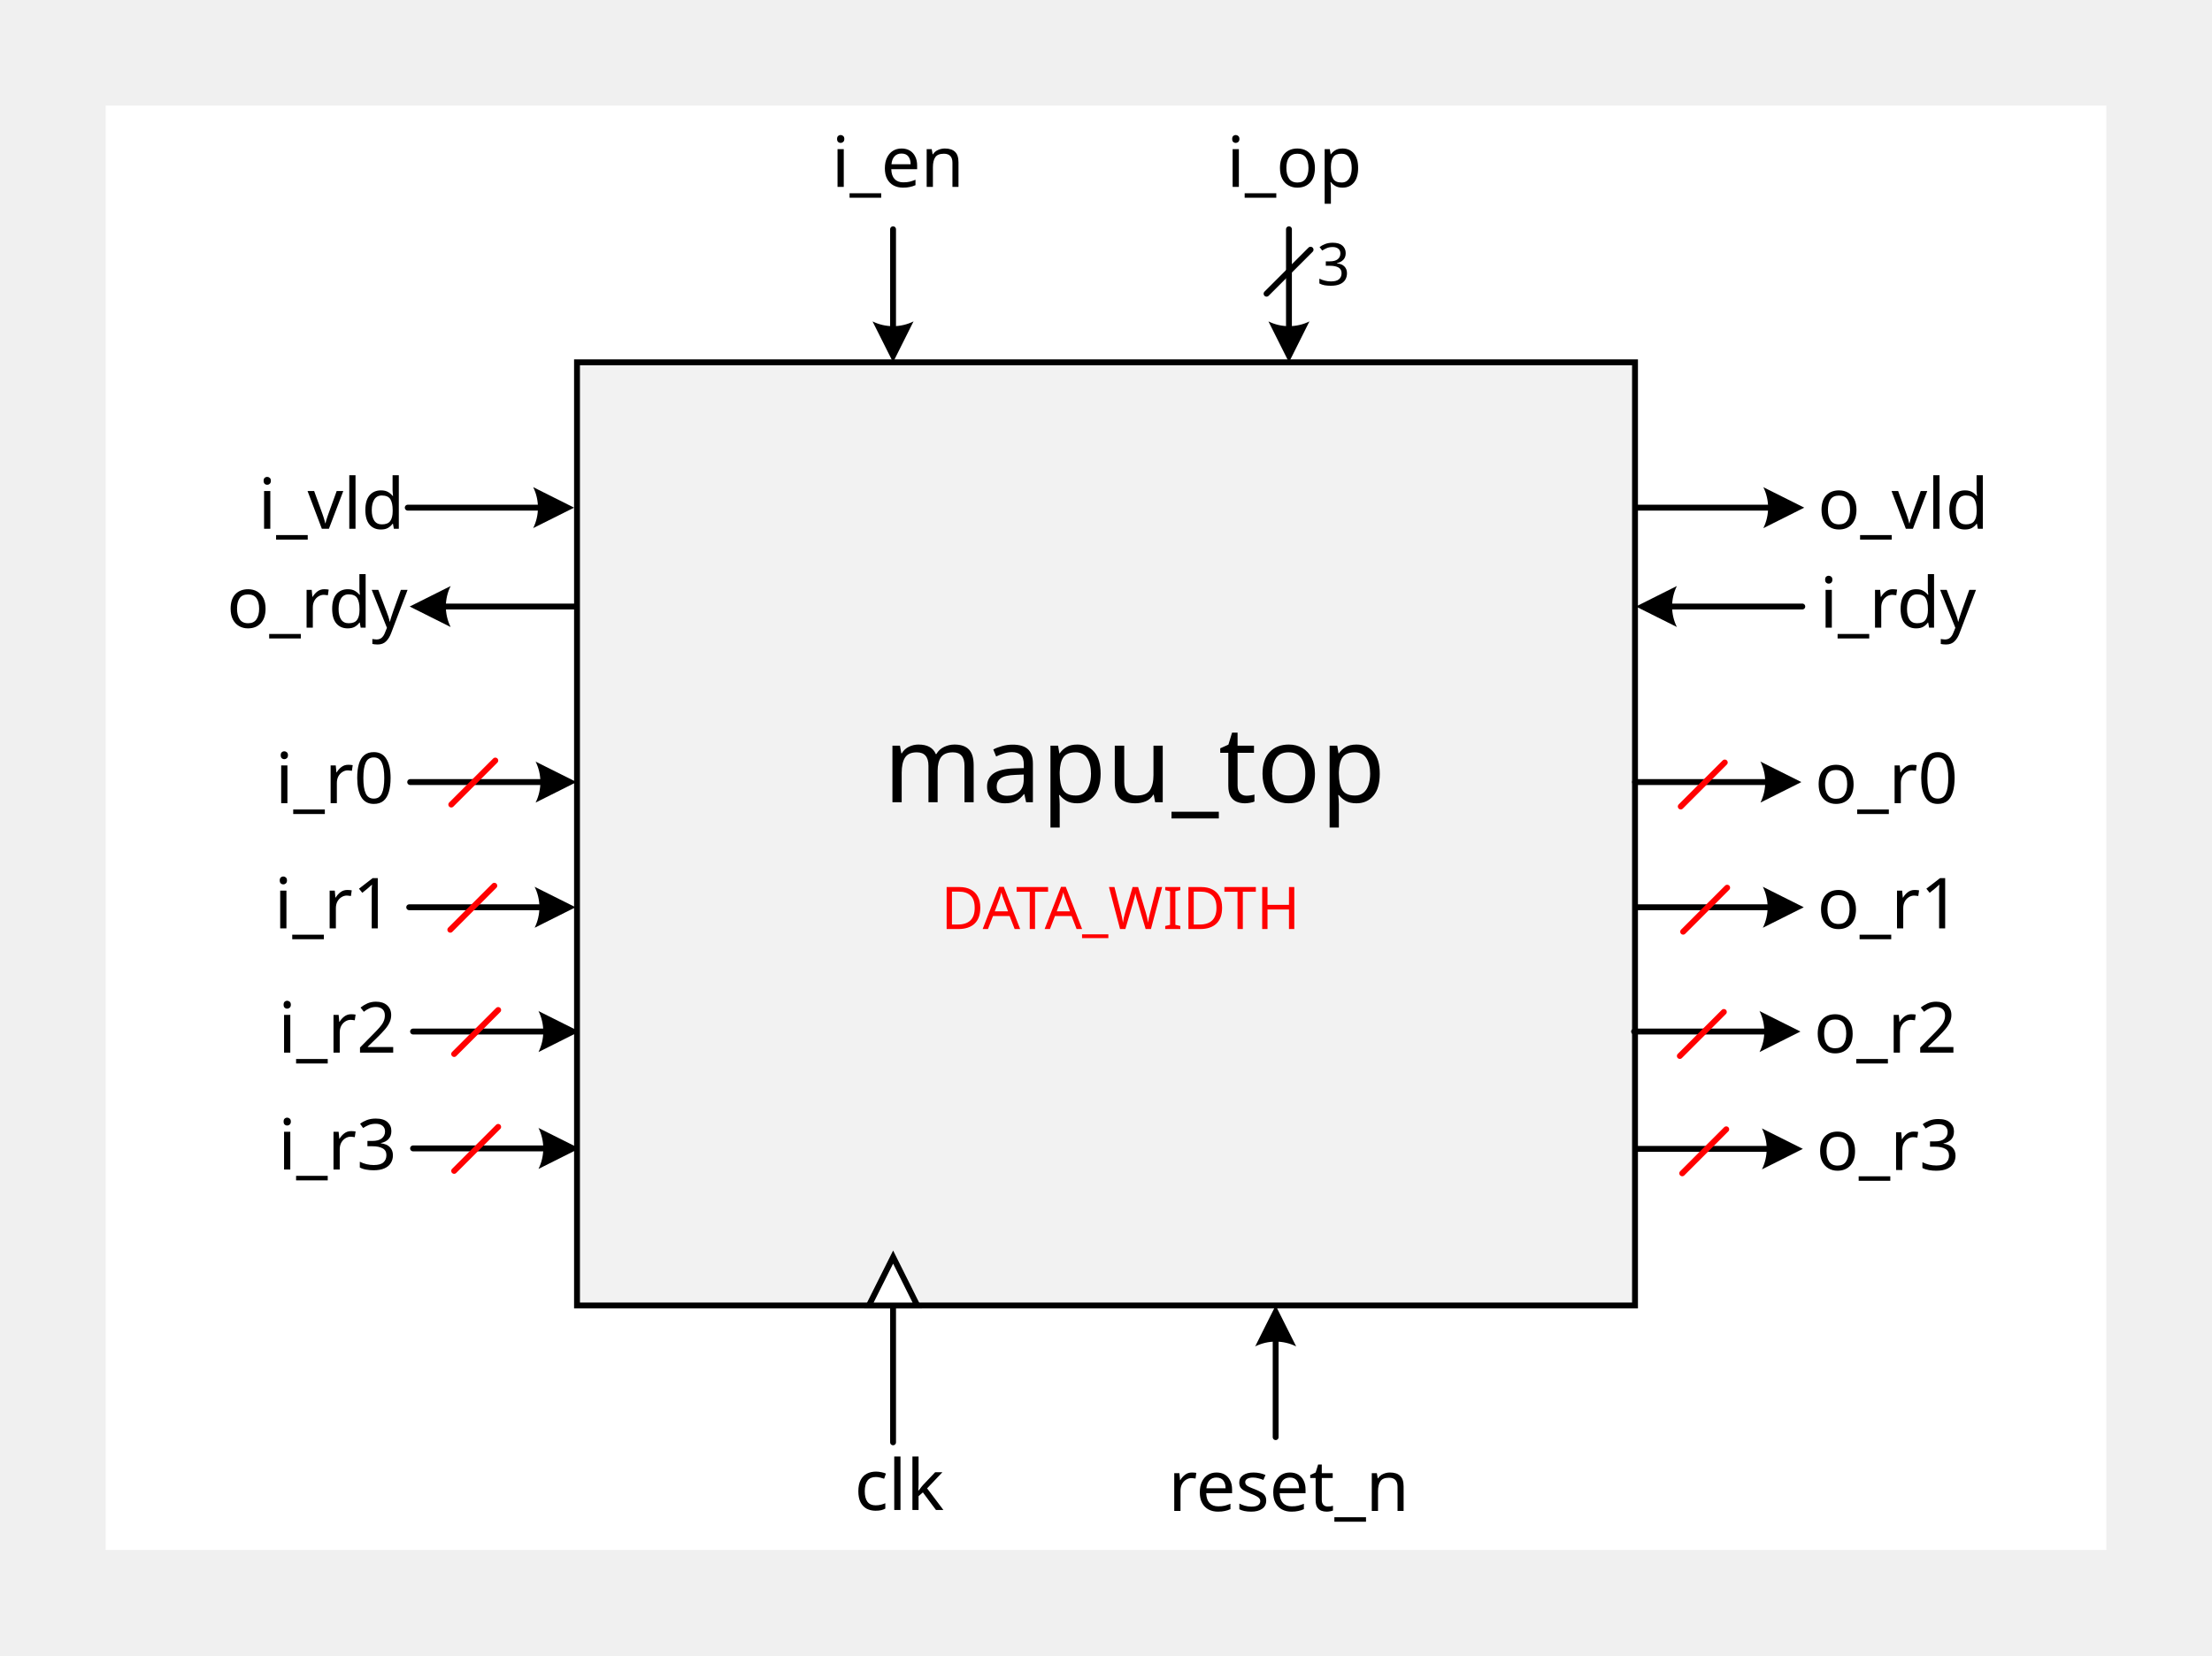
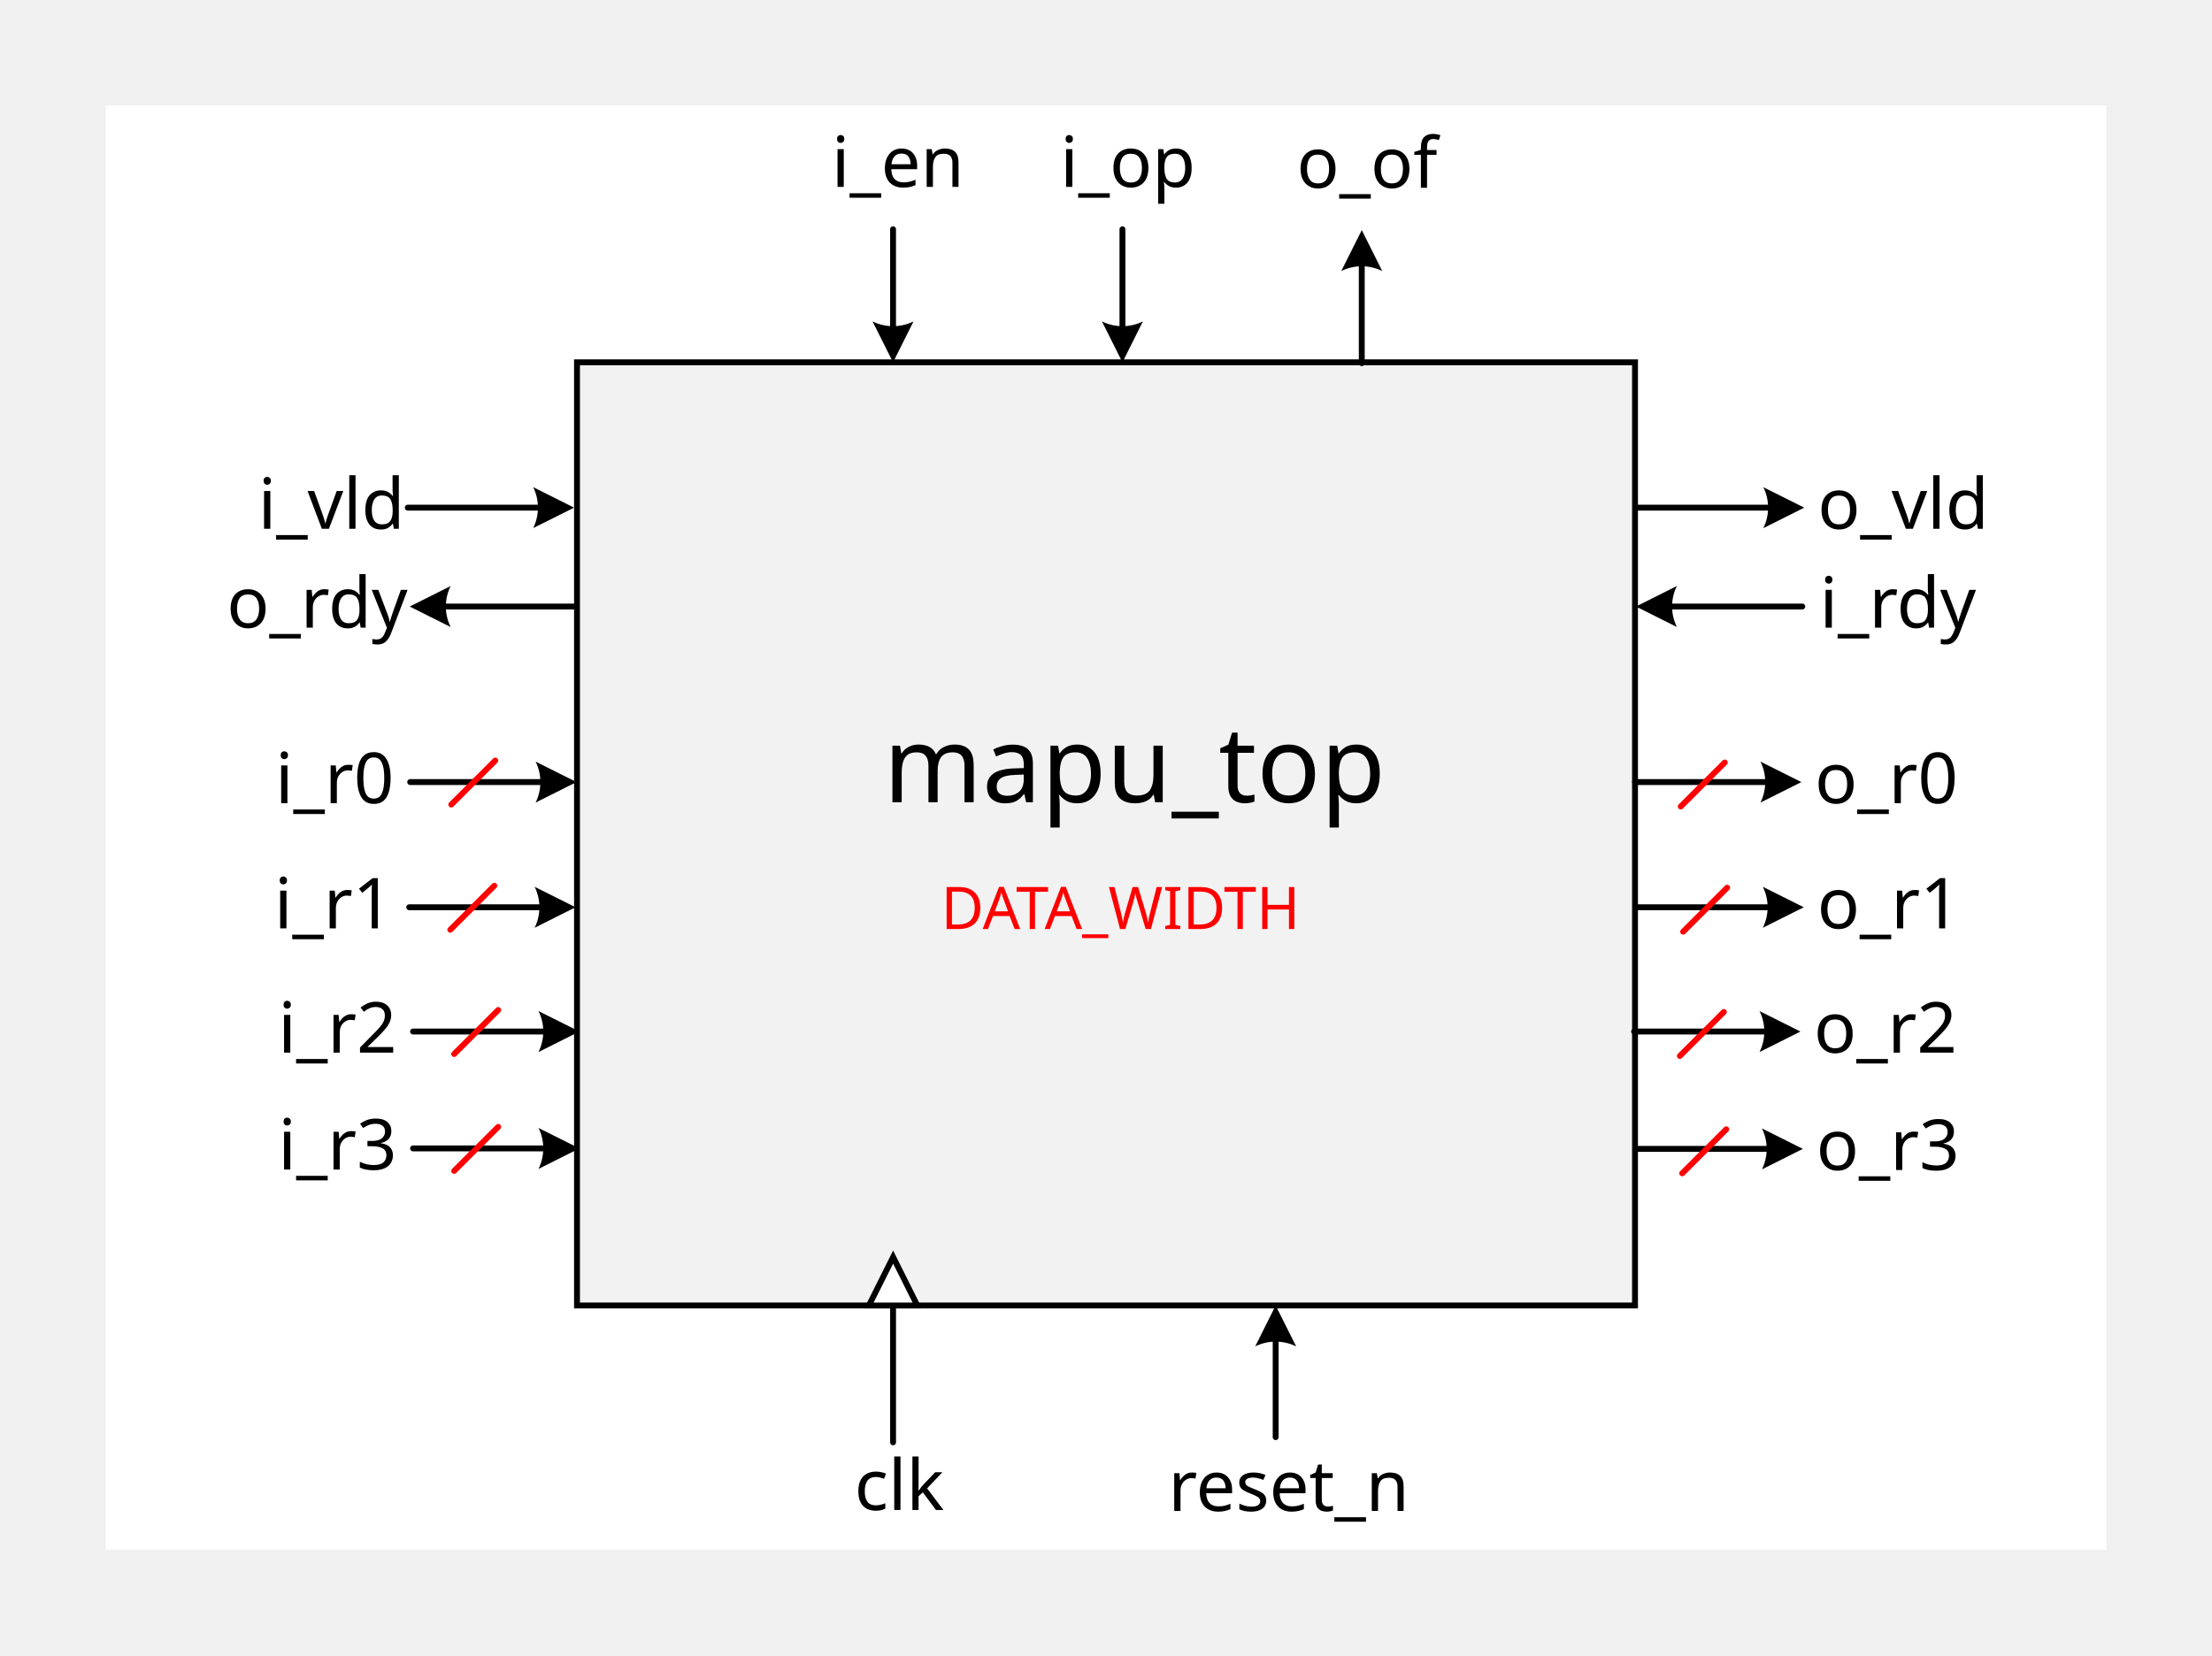
- <svg xmlns="http://www.w3.org/2000/svg" xmlns:xlink="http://www.w3.org/1999/xlink" width="5.235in" height="3.919in" viewBox="0 0 376.943 282.169" xml:space="preserve" color-interpolation-filters="sRGB" class="st14">
+ <svg xmlns="http://www.w3.org/2000/svg" xmlns:xlink="http://www.w3.org/1999/xlink" width="5.235in" height="3.919in" viewBox="0 0 376.943 282.169" xml:space="preserve" color-interpolation-filters="sRGB" class="st13">
  <style type="text/css">
	
		.st1 {fill:#ffffff;stroke:none;stroke-width:0.25}
		.st2 {fill:#f2f2f2;stroke:#000000;stroke-width:1}
		.st3 {fill:#000000;font-family:Calibri;font-size:1.5em}
		.st4 {fill:#ff0000;font-size:0.556em}
- 		.st5 {marker-end:url(#mrkr5-12);stroke:#000000;stroke-linecap:round;stroke-linejoin:round;stroke-width:1}
+ 		.st5 {marker-end:url(#mrkr5-14);stroke:#000000;stroke-linecap:round;stroke-linejoin:round;stroke-width:1}
		.st6 {fill:#000000;fill-opacity:1;stroke:#000000;stroke-opacity:1;stroke-width:0.284}
		.st7 {stroke:#000000;stroke-linecap:round;stroke-linejoin:round;stroke-width:1}
		.st8 {fill:#ffffff;stroke:#000000;stroke-width:1}
		.st9 {fill:none;stroke:none;stroke-width:0.25}
		.st10 {fill:#000000;font-family:Calibri;font-size:1em}
- 		.st11 {fill:#000000;font-family:Calibri;font-size:0.833em}
- 		.st12 {stroke:#ff0000;stroke-linecap:round;stroke-linejoin:round;stroke-width:1}
- 		.st13 {marker-start:url(#mrkr5-157);stroke:#000000;stroke-linecap:round;stroke-linejoin:round;stroke-width:1}
- 		.st14 {fill:none;fill-rule:evenodd;font-size:12px;overflow:visible;stroke-linecap:square;stroke-miterlimit:3}
+ 		.st11 {stroke:#ff0000;stroke-linecap:round;stroke-linejoin:round;stroke-width:1}
+ 		.st12 {marker-start:url(#mrkr5-153);stroke:#000000;stroke-linecap:round;stroke-linejoin:round;stroke-width:1}
+ 		.st13 {fill:none;fill-rule:evenodd;font-size:12px;overflow:visible;stroke-linecap:square;stroke-miterlimit:3}
	
	</style>
  <defs id="Markers">
    <g id="lend5">
      <path d="M 2 1 L 0 0 L 1.981 -0.993 C 1.672 -0.365 1.673 0.373 1.985 1 " style="stroke:none" />
    </g>
-     <marker id="mrkr5-12" class="st6" refX="-6.16" orient="auto" markerUnits="strokeWidth" overflow="visible">
+     <marker id="mrkr5-14" class="st6" refX="-6.16" orient="auto" markerUnits="strokeWidth" overflow="visible">
      <use xlink:href="#lend5" transform="scale(-3.52,-3.52) " />
    </marker>
-     <marker id="mrkr5-157" class="st6" refX="5.8" orient="auto" markerUnits="strokeWidth" overflow="visible">
+     <marker id="mrkr5-153" class="st6" refX="5.8" orient="auto" markerUnits="strokeWidth" overflow="visible">
      <use xlink:href="#lend5" transform="scale(3.52) " />
    </marker>
  </defs>
  <g>
-     <g id="shape71-1" transform="translate(18,-18)">
+     <g id="shape95-1" transform="translate(18.4252,-18.1417)">
+       <rect x="0" y="36.122" width="340.441" height="246.047" class="st1" />
+     </g>
+     <g id="shape71-3" transform="translate(18,-18)">
      <rect x="0" y="36" width="340.943" height="246.169" class="st1" />
    </g>
-     <g id="shape1-3" transform="translate(98.3268,-59.6673)">
+     <g id="shape1-5" transform="translate(98.3268,-59.6673)">
      <rect x="0" y="121.412" width="180.293" height="160.758" class="st2" />
      <text x="52.22" y="196.39" class="st3">mapu_top <tspan x="62.02" dy="2.16em" class="st4">DATA_WIDTH</tspan>
      </text>
    </g>
-     <g id="shape8-7" transform="translate(434.354,39.0672) rotate(90)">
+     <g id="shape8-9" transform="translate(434.354,39.0672) rotate(90)">
      <path d="M0 282.17 L16.52 282.17" class="st5" />
    </g>
-     <g id="shape10-13" transform="translate(501.819,39.0672) rotate(90)">
+     <g id="shape10-15" transform="translate(473.443,39.0672) rotate(90)">
      <path d="M0 282.17 L16.52 282.17" class="st5" />
    </g>
-     <g id="shape11-18" transform="translate(-64.7874,244.943) rotate(-90)">
+     <g id="shape11-20" transform="translate(-64.7874,244.943) rotate(-90)">
      <path d="M0 282.17 L16.28 282.17" class="st5" />
    </g>
-     <g id="shape12-23" transform="translate(-129.984,245.829) rotate(-90)">
+     <g id="shape12-25" transform="translate(-129.984,245.829) rotate(-90)">
      <path d="M0 282.17 L23.33 282.17" class="st7" />
    </g>
-     <g id="shape14-26" transform="translate(148.066,-59.6673)">
+     <g id="shape14-28" transform="translate(148.066,-59.6673)">
      <path d="M8.25 282.17 L4.13 273.92 L0 282.17 L8.25 282.17 Z" class="st8" />
    </g>
-     <g id="shape18-28" transform="translate(136.296,-243.919)">
+     <g id="shape18-30" transform="translate(136.296,-243.919)">
      <rect x="0" y="262.169" width="31.821" height="20" class="st9" />
      <text x="5.41" y="275.77" class="st10">i_en</text>
    </g>
-     <g id="shape19-31" transform="translate(203.804,-243.919)">
+     <g id="shape19-33" transform="translate(175.428,-243.919)">
      <rect x="0" y="262.169" width="31.821" height="20" class="st9" />
      <text x="5.23" y="275.77" class="st10">i_op</text>
    </g>
-     <g id="shape20-34" transform="translate(138.012,-18.4075)">
+     <g id="shape20-36" transform="translate(138.012,-18.4075)">
      <rect x="0" y="262.169" width="28.478" height="20" class="st9" />
      <text x="7.6" y="275.77" class="st10">clk</text>
    </g>
-     <g id="shape21-37" transform="translate(194.907,-18.25)">
+     <g id="shape21-39" transform="translate(194.907,-18.25)">
      <rect x="0" y="262.169" width="45.486" height="20" class="st9" />
      <text x="4.18" y="275.77" class="st10">reset_n</text>
    </g>
-     <g id="shape28-40" transform="translate(422.858,242.075) rotate(135)">
-       <path d="M0 282.17 L10.61 282.17" class="st7" />
-     </g>
-     <g id="shape29-43" transform="translate(220.381,-231.447)">
-       <rect x="0" y="271.931" width="12.472" height="10.238" class="st9" />
-       <text x="4" y="280.05" class="st11">3</text>
-     </g>
-     <g id="group39-46" transform="translate(24.9022,-96.3602)">
-       <g id="shape40-47" transform="translate(45.4859,-10)">
-         <path d="M0 282.17 L22.19 282.17" class="st5" />
-       </g>
-       <g id="shape41-52" transform="translate(259.516,468.025) rotate(135)">
-         <path d="M0 282.17 L10.61 282.17" class="st12" />
-       </g>
-       <g id="shape42-55">
+     <g id="group39-42" transform="translate(24.9022,-96.3602)">
+       <g id="shape40-43" transform="translate(45.4859,-10)">
+         <path d="M0 282.17 L22.19 282.17" class="st5" />
+       </g>
+       <g id="shape41-48" transform="translate(259.516,468.025) rotate(135)">
+         <path d="M0 282.17 L10.61 282.17" class="st11" />
+       </g>
+       <g id="shape42-51">
        <rect x="0" y="262.169" width="45.486" height="20" class="st9" />
        <text x="22.49" y="275.77" class="st10">i_r2</text>
      </g>
    </g>
-     <g id="group43-58" transform="translate(24.9022,-76.439)">
-       <g id="shape44-59" transform="translate(45.4859,-10)">
-         <path d="M0 282.17 L22.19 282.17" class="st5" />
-       </g>
-       <g id="shape45-64" transform="translate(259.516,468.025) rotate(135)">
-         <path d="M0 282.17 L10.61 282.17" class="st12" />
-       </g>
-       <g id="shape46-67">
+     <g id="group43-54" transform="translate(24.9022,-76.439)">
+       <g id="shape44-55" transform="translate(45.4859,-10)">
+         <path d="M0 282.17 L22.19 282.17" class="st5" />
+       </g>
+       <g id="shape45-60" transform="translate(259.516,468.025) rotate(135)">
+         <path d="M0 282.17 L10.61 282.17" class="st11" />
+       </g>
+       <g id="shape46-63">
        <rect x="0" y="262.169" width="45.486" height="20" class="st9" />
        <text x="22.49" y="275.77" class="st10">i_r3</text>
      </g>
    </g>
-     <g id="group49-70" transform="translate(278.62,-138.88)">
-       <g id="shape6-71" transform="translate(3.05464E-05,-10) rotate(6.20258E-06)">
-         <path d="M0 282.17 L22.19 282.17" class="st5" />
-       </g>
-       <g id="shape17-76" transform="translate(214.821,468.358) rotate(135)">
-         <path d="M0 282.17 L10.61 282.17" class="st12" />
-       </g>
-       <g id="shape23-79" transform="translate(26.6361,0)">
+     <g id="group49-66" transform="translate(278.62,-138.88)">
+       <g id="shape6-67" transform="translate(3.05464E-05,-10) rotate(6.20258E-06)">
+         <path d="M0 282.17 L22.19 282.17" class="st5" />
+       </g>
+       <g id="shape17-72" transform="translate(214.821,468.358) rotate(135)">
+         <path d="M0 282.17 L10.61 282.17" class="st11" />
+       </g>
+       <g id="shape23-75" transform="translate(26.6361,0)">
        <rect x="0" y="262.169" width="52.613" height="20" class="st9" />
        <text x="4" y="275.77" class="st10">o_r0</text>
      </g>
    </g>
-     <g id="group50-82" transform="translate(279.027,-117.541)">
-       <g id="shape51-83" transform="translate(3.05464E-05,-10) rotate(6.20258E-06)">
-         <path d="M0 282.17 L22.19 282.17" class="st5" />
-       </g>
-       <g id="shape52-88" transform="translate(214.821,468.358) rotate(135)">
-         <path d="M0 282.17 L10.61 282.17" class="st12" />
-       </g>
-       <g id="shape53-91" transform="translate(26.6361,0)">
+     <g id="group50-78" transform="translate(279.027,-117.541)">
+       <g id="shape51-79" transform="translate(3.05464E-05,-10) rotate(6.20258E-06)">
+         <path d="M0 282.17 L22.19 282.17" class="st5" />
+       </g>
+       <g id="shape52-84" transform="translate(214.821,468.358) rotate(135)">
+         <path d="M0 282.17 L10.61 282.17" class="st11" />
+       </g>
+       <g id="shape53-87" transform="translate(26.6361,0)">
        <rect x="0" y="262.169" width="52.613" height="20" class="st9" />
        <text x="4" y="275.77" class="st10">o_r1</text>
      </g>
    </g>
-     <g id="group63-94" transform="translate(278.462,-96.3602)">
-       <g id="shape64-95" transform="translate(3.05464E-05,-10) rotate(6.20258E-06)">
-         <path d="M0 282.17 L22.19 282.17" class="st5" />
-       </g>
-       <g id="shape65-100" transform="translate(214.821,468.358) rotate(135)">
-         <path d="M0 282.17 L10.61 282.17" class="st12" />
-       </g>
-       <g id="shape66-103" transform="translate(26.6361,0)">
+     <g id="group63-90" transform="translate(278.462,-96.3602)">
+       <g id="shape64-91" transform="translate(3.05464E-05,-10) rotate(6.20258E-06)">
+         <path d="M0 282.17 L22.19 282.17" class="st5" />
+       </g>
+       <g id="shape65-96" transform="translate(214.821,468.358) rotate(135)">
+         <path d="M0 282.17 L10.61 282.17" class="st11" />
+       </g>
+       <g id="shape66-99" transform="translate(26.6361,0)">
        <rect x="0" y="262.169" width="52.613" height="20" class="st9" />
        <text x="4" y="275.77" class="st10">o_r2</text>
      </g>
    </g>
-     <g id="group67-106" transform="translate(278.87,-76.3602)">
-       <g id="shape68-107" transform="translate(3.05464E-05,-10) rotate(6.20258E-06)">
-         <path d="M0 282.17 L22.19 282.17" class="st5" />
-       </g>
-       <g id="shape69-112" transform="translate(214.821,468.358) rotate(135)">
-         <path d="M0 282.17 L10.61 282.17" class="st12" />
-       </g>
-       <g id="shape70-115" transform="translate(26.6361,0)">
+     <g id="group67-102" transform="translate(278.87,-76.3602)">
+       <g id="shape68-103" transform="translate(3.05464E-05,-10) rotate(6.20258E-06)">
+         <path d="M0 282.17 L22.19 282.17" class="st5" />
+       </g>
+       <g id="shape69-108" transform="translate(214.821,468.358) rotate(135)">
+         <path d="M0 282.17 L10.61 282.17" class="st11" />
+       </g>
+       <g id="shape70-111" transform="translate(26.6361,0)">
        <rect x="0" y="262.169" width="52.613" height="20" class="st9" />
        <text x="4" y="275.77" class="st10">o_r3</text>
      </g>
    </g>
-     <g id="group72-118" transform="translate(24.4112,-138.88)">
-       <g id="shape73-119" transform="translate(45.4859,-10)">
-         <path d="M0 282.17 L22.19 282.17" class="st5" />
-       </g>
-       <g id="shape74-124" transform="translate(259.516,468.025) rotate(135)">
-         <path d="M0 282.17 L10.61 282.17" class="st12" />
-       </g>
-       <g id="shape75-127">
+     <g id="group72-114" transform="translate(24.4112,-138.88)">
+       <g id="shape73-115" transform="translate(45.4859,-10)">
+         <path d="M0 282.17 L22.19 282.17" class="st5" />
+       </g>
+       <g id="shape74-120" transform="translate(259.516,468.025) rotate(135)">
+         <path d="M0 282.17 L10.61 282.17" class="st11" />
+       </g>
+       <g id="shape75-123">
        <rect x="0" y="262.169" width="45.486" height="20" class="st9" />
        <text x="22.49" y="275.77" class="st10">i_r0</text>
      </g>
    </g>
-     <g id="group76-130" transform="translate(24.2444,-117.541)">
-       <g id="shape77-131" transform="translate(45.4859,-10)">
-         <path d="M0 282.17 L22.19 282.17" class="st5" />
-       </g>
-       <g id="shape78-136" transform="translate(259.516,468.025) rotate(135)">
-         <path d="M0 282.17 L10.61 282.17" class="st12" />
-       </g>
-       <g id="shape79-139">
+     <g id="group76-126" transform="translate(24.2444,-117.541)">
+       <g id="shape77-127" transform="translate(45.4859,-10)">
+         <path d="M0 282.17 L22.19 282.17" class="st5" />
+       </g>
+       <g id="shape78-132" transform="translate(259.516,468.025) rotate(135)">
+         <path d="M0 282.17 L10.61 282.17" class="st11" />
+       </g>
+       <g id="shape79-135">
        <rect x="0" y="262.169" width="45.486" height="20" class="st9" />
        <text x="22.49" y="275.77" class="st10">i_r1</text>
      </g>
    </g>
-     <g id="group80-142" transform="translate(279.111,-185.652)">
-       <g id="shape81-143" transform="translate(3.05464E-05,-10) rotate(6.20258E-06)">
-         <path d="M0 282.17 L22.19 282.17" class="st5" />
-       </g>
-       <g id="shape83-148" transform="translate(26.6361,0)">
+     <g id="group80-138" transform="translate(279.111,-185.652)">
+       <g id="shape81-139" transform="translate(3.05464E-05,-10) rotate(6.20258E-06)">
+         <path d="M0 282.17 L22.19 282.17" class="st5" />
+       </g>
+       <g id="shape83-144" transform="translate(26.6361,0)">
        <rect x="0" y="262.169" width="52.613" height="20" class="st9" />
        <text x="4" y="275.77" class="st10">o_vld</text>
      </g>
    </g>
-     <g id="group84-151" transform="translate(278.777,-168.801)">
-       <g id="shape85-152" transform="translate(3.05464E-05,-10) rotate(6.20258E-06)">
-         <path d="M5.8 282.17 L6.16 282.17 L28.35 282.17" class="st13" />
-       </g>
-       <g id="shape86-158" transform="translate(27.3031,0)">
+     <g id="group84-147" transform="translate(278.777,-168.801)">
+       <g id="shape85-148" transform="translate(3.05464E-05,-10) rotate(6.20258E-06)">
+         <path d="M5.8 282.17 L6.16 282.17 L28.35 282.17" class="st12" />
+       </g>
+       <g id="shape86-154" transform="translate(27.3031,0)">
        <rect x="0" y="262.169" width="52.613" height="20" class="st9" />
        <text x="4" y="275.77" class="st10">i_rdy</text>
      </g>
    </g>
-     <g id="group87-161" transform="translate(97.8323,-185.652) scale(-1,1)">
-       <g id="shape88-162" transform="translate(3.05464E-05,-10) rotate(6.20258E-06)">
-         <path d="M5.8 282.17 L6.16 282.17 L28.35 282.17" class="st13" />
-       </g>
-       <g id="shape89-167" transform="translate(26.6361,0)">
+     <g id="group87-157" transform="translate(97.8323,-185.652) scale(-1,1)">
+       <g id="shape88-158" transform="translate(3.05464E-05,-10) rotate(6.20258E-06)">
+         <path d="M5.8 282.17 L6.16 282.17 L28.35 282.17" class="st12" />
+       </g>
+       <g id="shape89-163" transform="translate(26.6361,0)">
        <rect x="0" y="262.169" width="52.613" height="20" class="st9" />
        <text x="-27.21" y="275.77" transform="scale(-1,1)" class="st10">i_vld</text>
      </g>
    </g>
-     <g id="group90-170" transform="translate(98.1658,-168.801) scale(-1,1)">
-       <g id="shape91-171" transform="translate(3.05464E-05,-10) rotate(6.20258E-06)">
-         <path d="M0 282.17 L22.19 282.17" class="st5" />
-       </g>
-       <g id="shape92-176" transform="translate(27.3031,0)">
+     <g id="group90-166" transform="translate(98.1658,-168.801) scale(-1,1)">
+       <g id="shape91-167" transform="translate(3.05464E-05,-10) rotate(6.20258E-06)">
+         <path d="M0 282.17 L22.19 282.17" class="st5" />
+       </g>
+       <g id="shape92-172" transform="translate(27.3031,0)">
        <rect x="0" y="262.169" width="52.613" height="20" class="st9" />
        <text x="-32.22" y="275.77" transform="scale(-1,1)" class="st10">o_rdy</text>
      </g>
+     </g>
+     <g id="shape93-175" transform="translate(514.226,61.8937) rotate(90) scale(-1,1)">
+       <path d="M0 282.17 L16.52 282.17" class="st5" />
+     </g>
+     <g id="shape94-180" transform="translate(216.21,-243.77)">
+       <rect x="0" y="262.169" width="31.821" height="20" class="st9" />
+       <text x="4.76" y="275.77" class="st10">o_of</text>
    </g>
  </g>
</svg>
